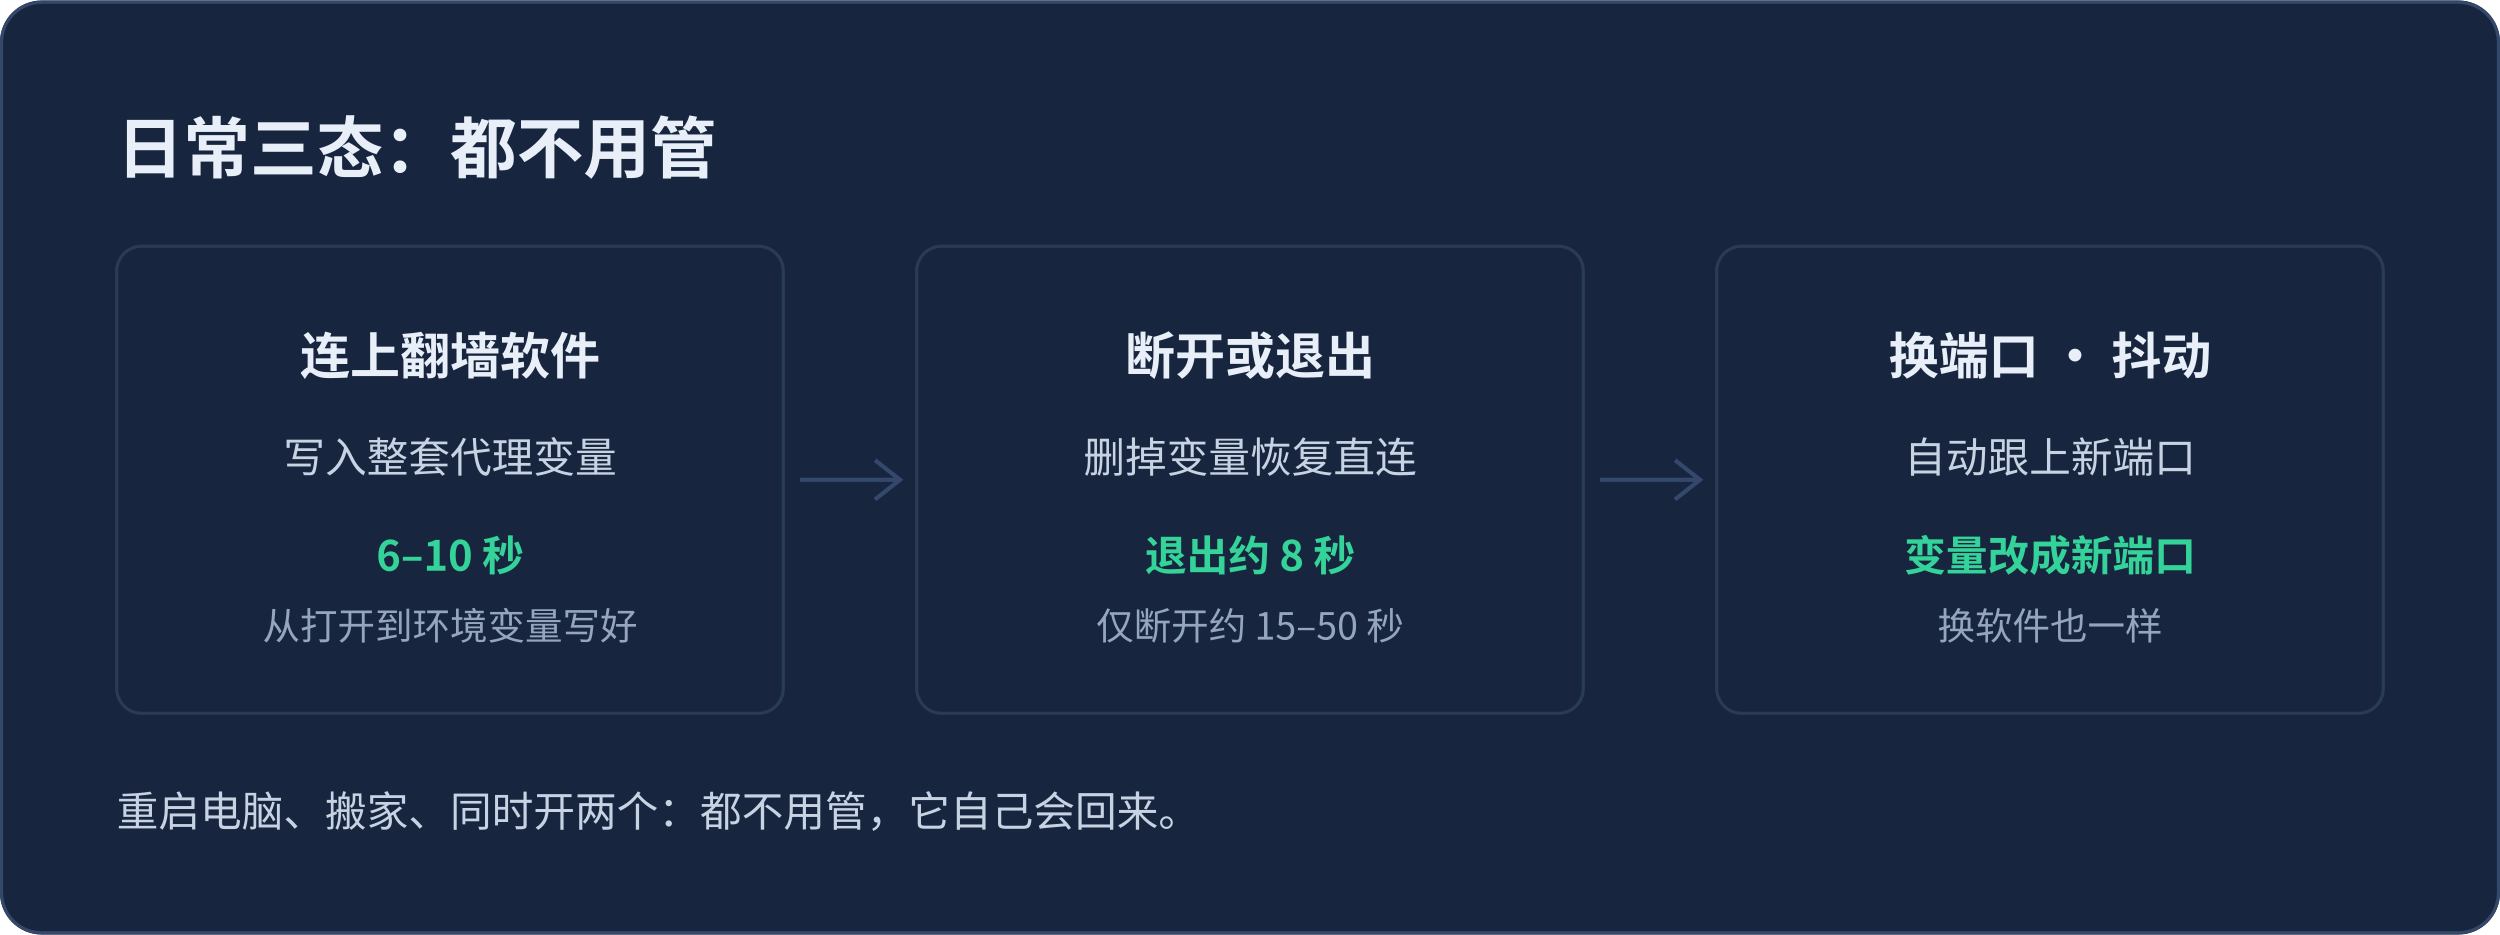
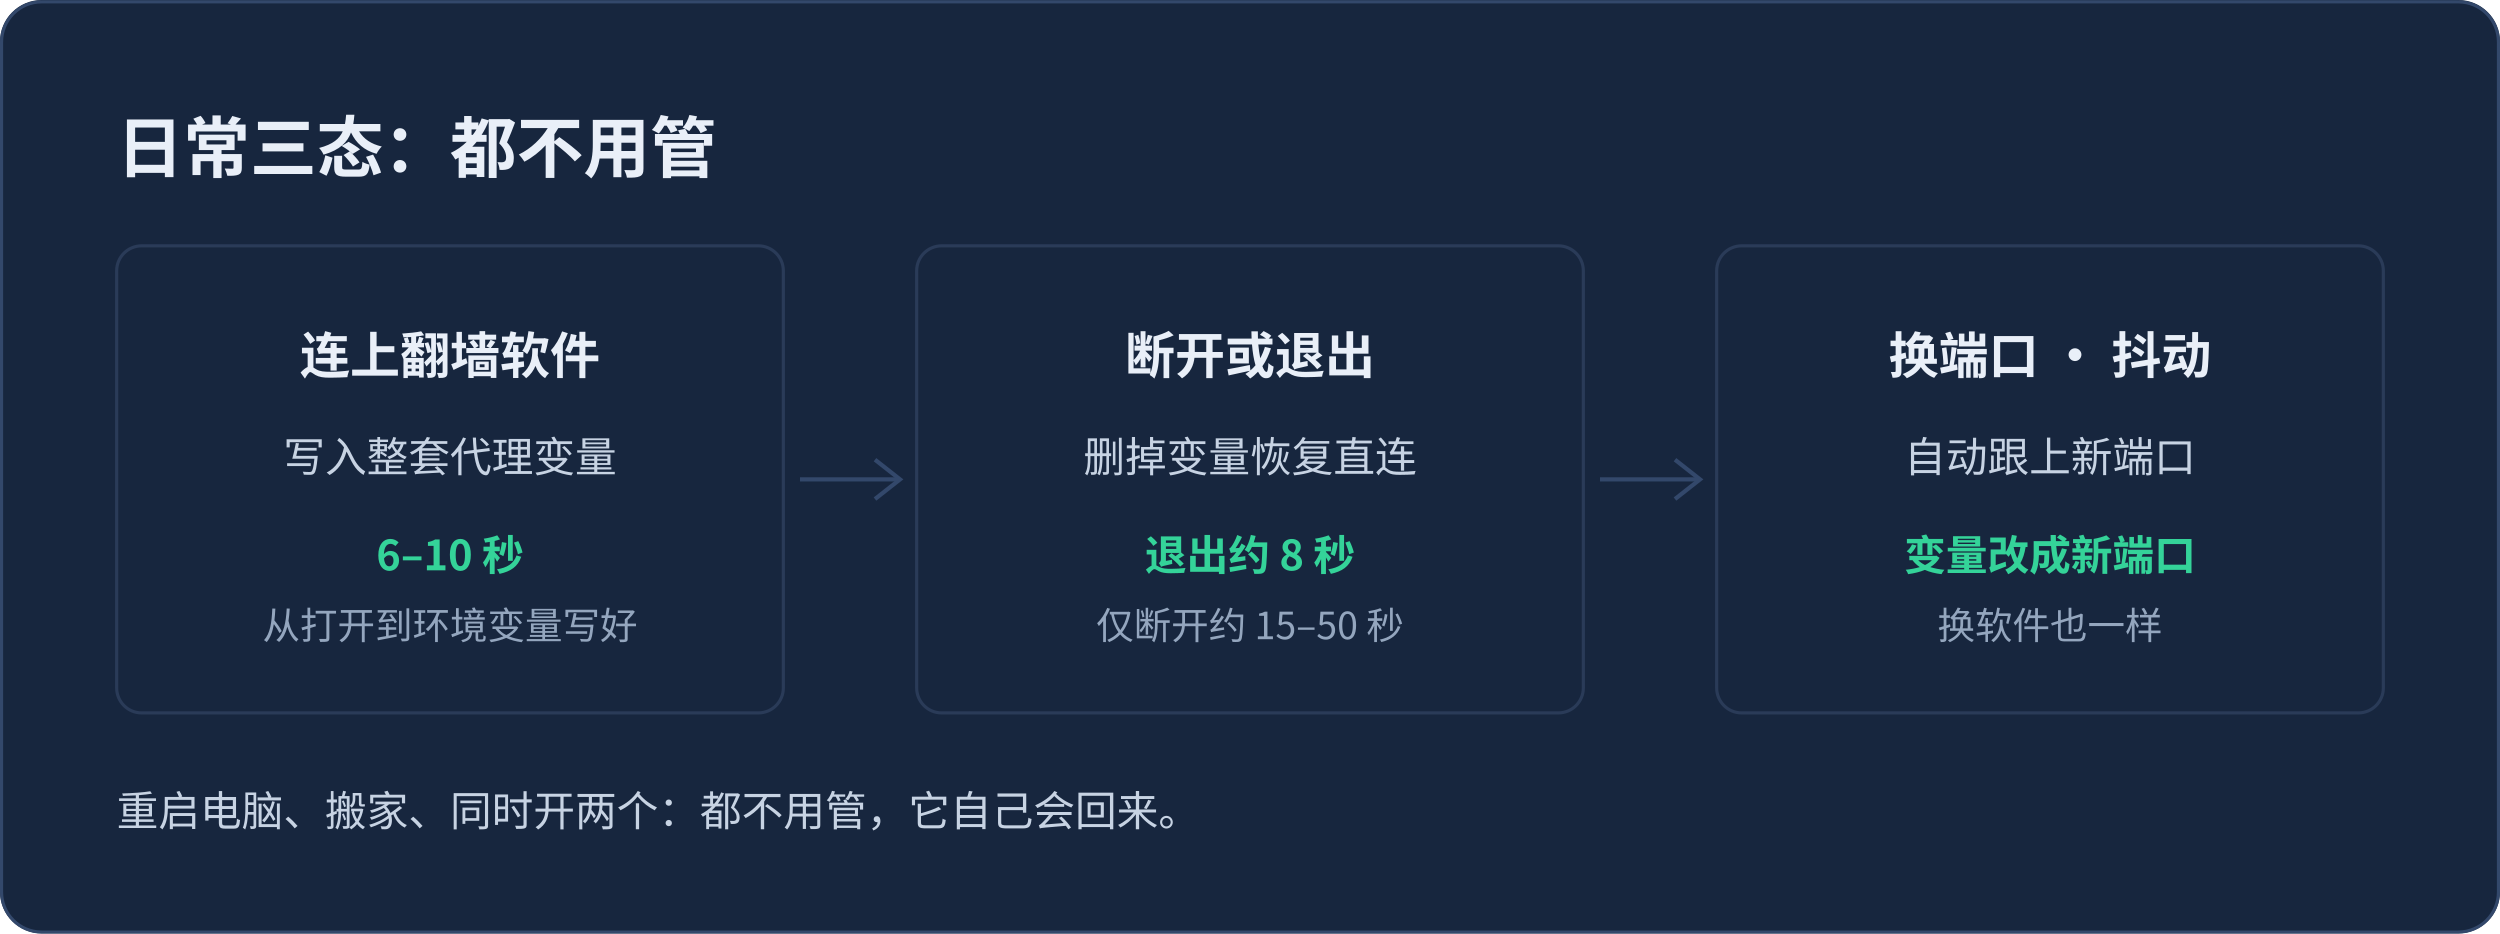
- <svg xmlns="http://www.w3.org/2000/svg" width="1200" height="448.4" viewBox="0 0 1200 448" role="img" aria-labelledby="statesTitle statesDesc" font-family="-apple-system, BlinkMacSystemFont, 'Segoe UI', 'PingFang SC', 'Microsoft YaHei', 'Noto Sans CJK SC', sans-serif">
-   <rect width="1200" height="448.4" rx="20" fill="#17263E" />
-   <rect x="0.75" y="0.89" width="1198.5" height="446.63" rx="19.25" fill="none" stroke="#33486B" stroke-width="1.5" />
+ <svg xmlns="http://www.w3.org/2000/svg" width="1200" height="448" viewBox="0 0 1200 448" role="img" aria-labelledby="statesTitle statesDesc" font-family="-apple-system, BlinkMacSystemFont, 'Segoe UI', 'PingFang SC', 'Microsoft YaHei', 'Noto Sans CJK SC', sans-serif">
+   <rect width="1200" height="448" rx="20" fill="#17263E" />
+   <rect x="0.75" y="0.89" width="1198.5" height="446.5" rx="19.25" fill="none" stroke="#33486B" stroke-width="1.5" />
  <g id="heading">
    <text x="56" y="82.6" font-size="32" font-weight="700" fill="#E9EFF8">日常三态：都不用管</text>
  </g>
  <g id="boxes" fill="none" stroke="#2A3B58" stroke-width="1.5">
    <rect x="56" y="118" width="320" height="224.2" rx="12" />
    <rect x="440" y="118" width="320" height="224.2" rx="12" />
    <rect x="824" y="118" width="320" height="224.2" rx="12" />
  </g>
  <g id="arrows" stroke="#33486B" stroke-width="2" fill="none">
    <path d="M384 230.1H432" />
    <path d="M420 220.66L432 230.1L420 239.54" />
    <path d="M768 230.1H816" />
    <path d="M804 220.66L816 230.1L804 239.54" />
  </g>
  <g id="labels">
    <text x="216" y="179.36" font-size="24" font-weight="700" fill="#E9EFF8" text-anchor="middle">连上翻墙软件</text>
    <text x="216" y="226.56" font-size="20" fill="#C7D3E3" text-anchor="middle">写入整套代理变量</text>
    <text x="216" y="273.76" font-size="20" font-weight="700" fill="#34D399" text-anchor="middle">6–10 秒</text>
    <text x="216" y="306.8" font-size="18" fill="#94A6BE" text-anchor="middle">从打开到环境变量写好</text>
    <text x="600" y="179.36" font-size="24" font-weight="700" fill="#E9EFF8" text-anchor="middle">断开或退出</text>
    <text x="600" y="226.56" font-size="20" fill="#C7D3E3" text-anchor="middle">删掉变量恢复直连</text>
    <text x="600" y="273.76" font-size="20" font-weight="700" fill="#34D399" text-anchor="middle">退出约 8 秒</text>
    <text x="600" y="306.8" font-size="18" fill="#94A6BE" text-anchor="middle">仅断开约 15–50 秒</text>
    <text x="984" y="179.36" font-size="24" font-weight="700" fill="#E9EFF8" text-anchor="middle">换端口 · 抖动</text>
    <text x="984" y="226.56" font-size="20" fill="#C7D3E3" text-anchor="middle">自动跟上新端口</text>
    <text x="984" y="273.76" font-size="20" font-weight="700" fill="#34D399" text-anchor="middle">变量改成新端口</text>
    <text x="984" y="306.8" font-size="18" fill="#94A6BE" text-anchor="middle">换软件也一样</text>
  </g>
  <g id="footer">
    <text x="56" y="396.48" font-size="20" fill="#C7D3E3">重启电脑、搬家、同时开两个：都不用管，它自己会回来。</text>
  </g>
</svg>
